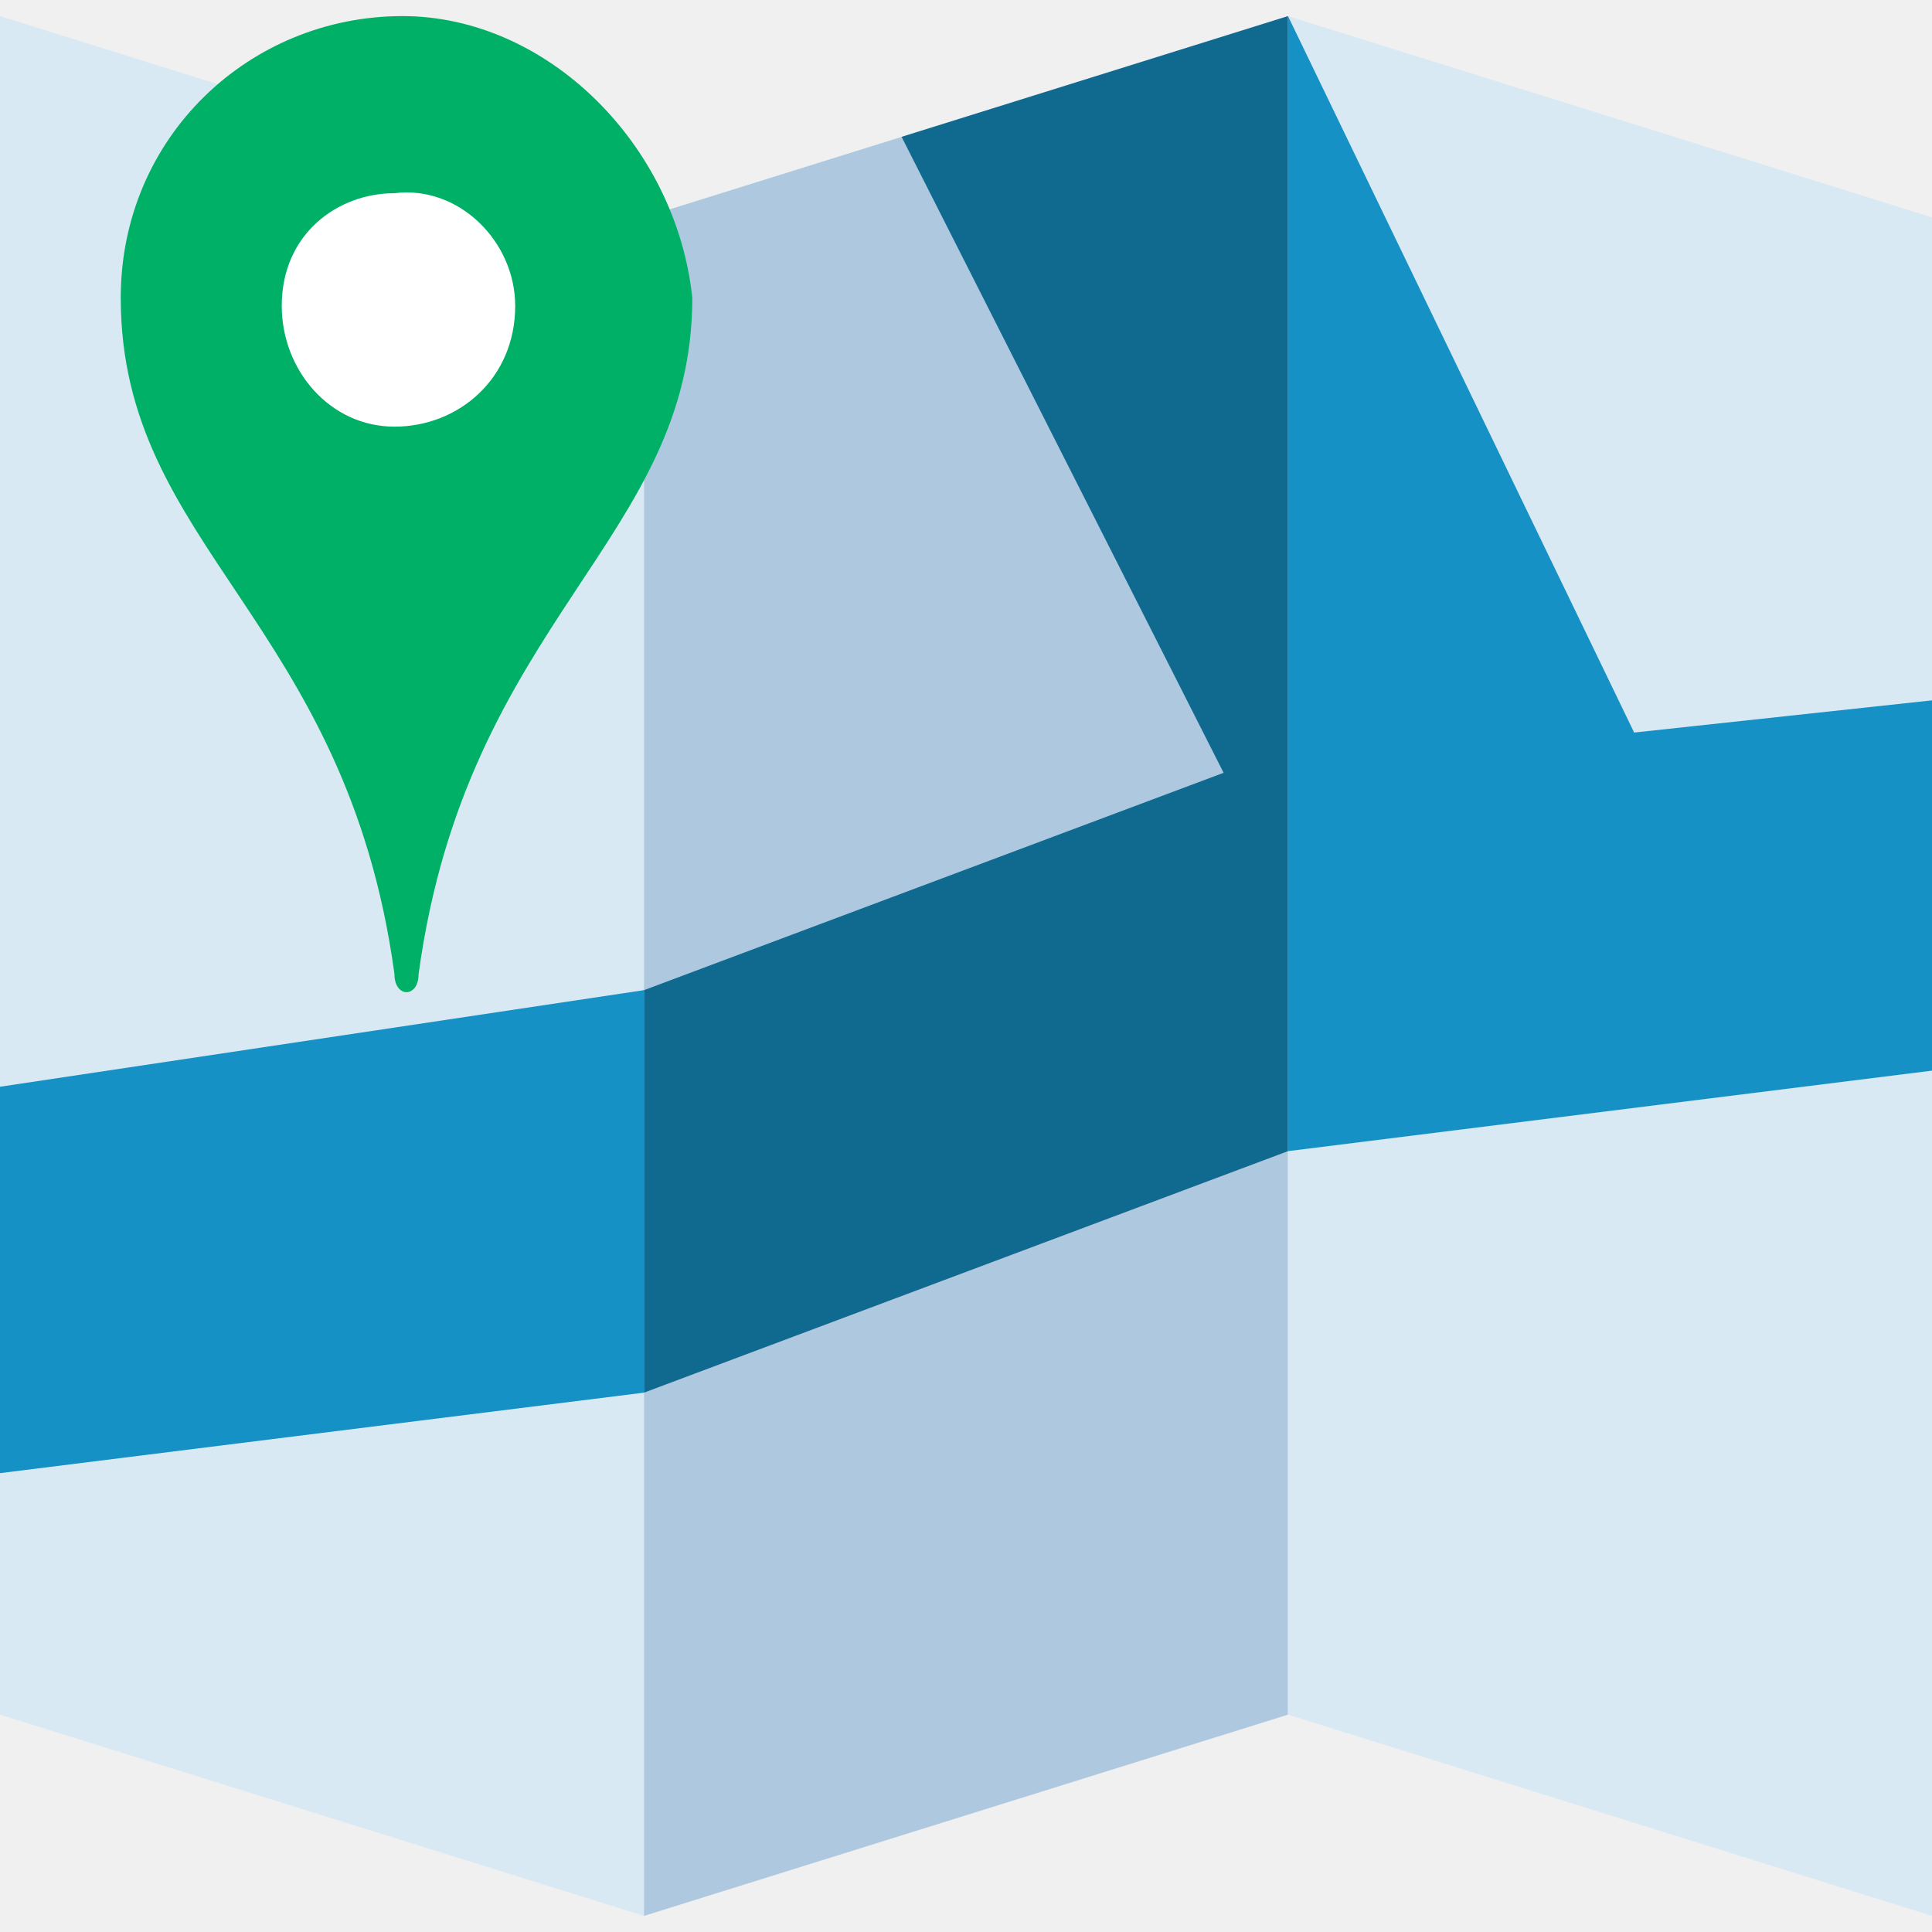
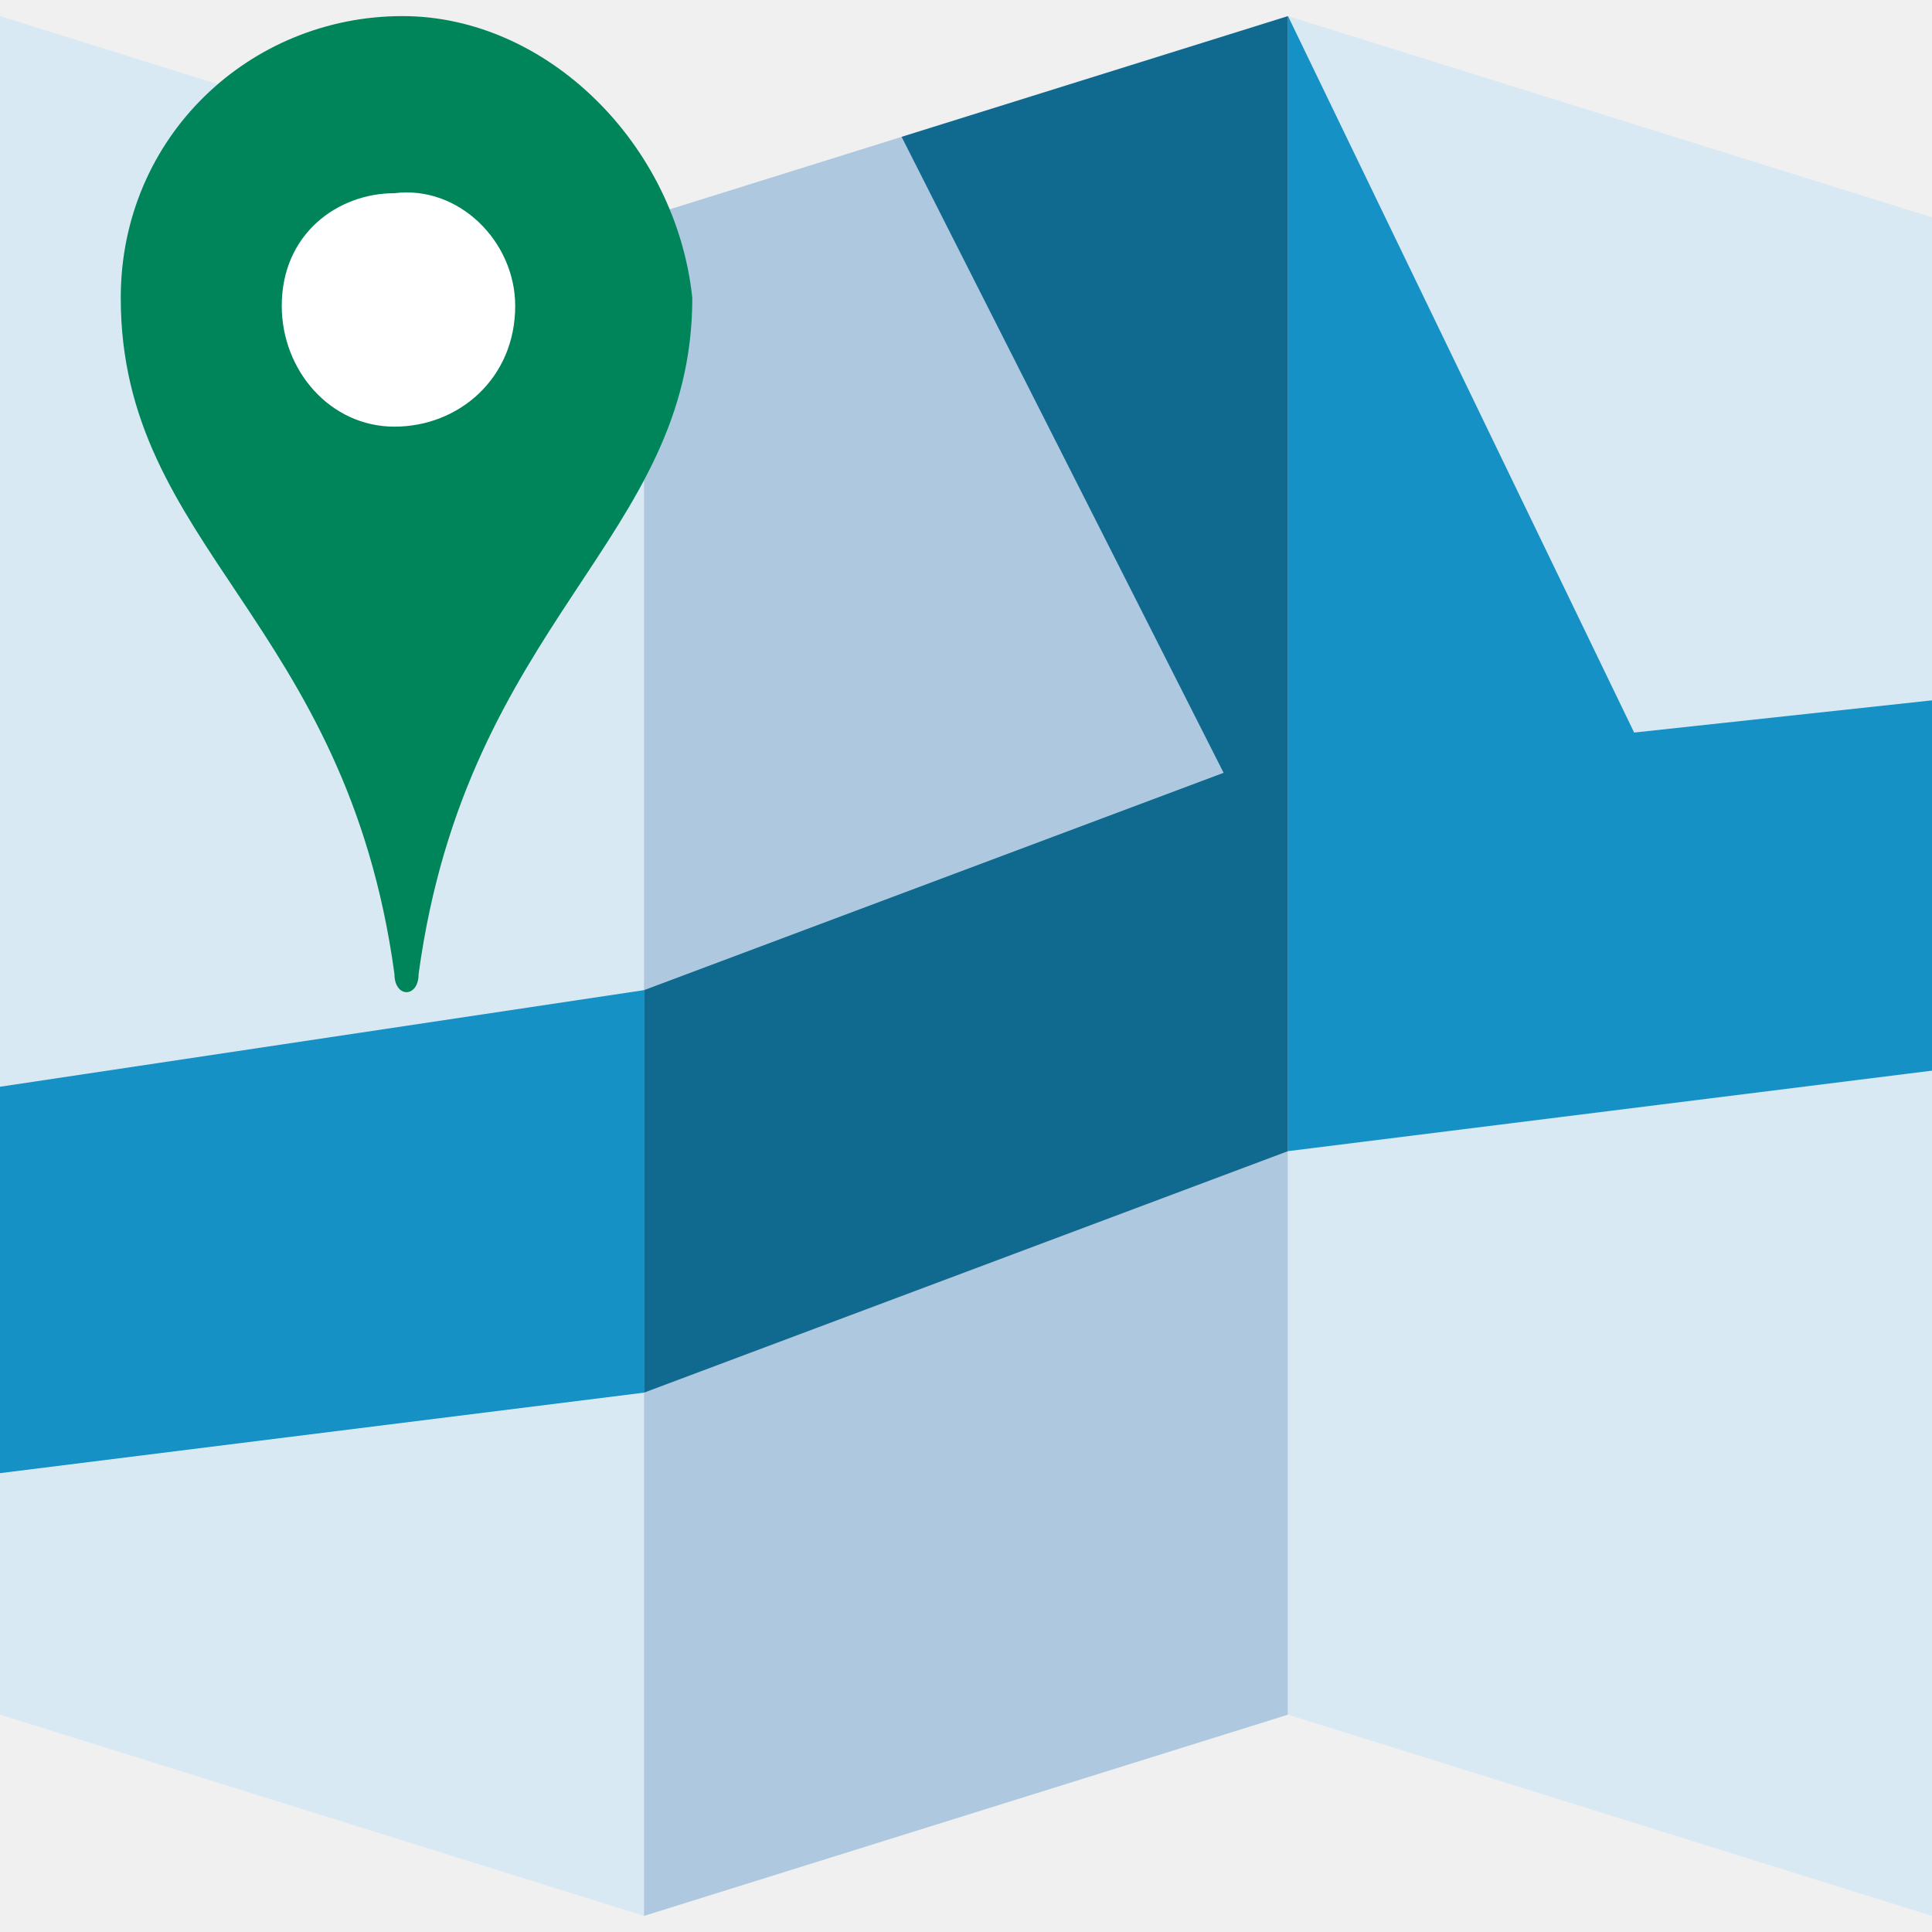
<svg xmlns="http://www.w3.org/2000/svg" id="webmap" viewBox="-467 269 24 24" version="1.1">
  <defs id="defs25" />
  <g id="g20">
    <polygon style="fill:#D8E9F4;" points="-459,292.8 -467,290.3 -467,269.2 -459,271.7  " id="polygon2" />
    <polygon style="fill:#AEC8E0;" points="-459,292.8 -451,290.3 -451,269.2 -459,271.7  " id="polygon4" />
    <polygon style="fill:#D8E9F4;" points="-443,292.8 -451,290.3 -451,269.2 -443,271.7  " id="polygon6" />
    <path style="fill:#1691c5;fill-opacity:1" d="M-459,281.3l-8,1.2v4.8l8-1V281.3z" id="path8" />
    <polygon style="fill:#106a90;fill-opacity:1" points="-451,269.2 -455.8,270.7 -451.8,278.6 -459,281.3 -459,286.3 -451,283.3  " id="polygon10" />
    <polygon style="fill:#1691c5;fill-opacity:1" points="-446.7,278.1 -451,269.2 -451,269.2 -451,283.3 -443,282.3 -443,277.7  " id="polygon12" />
    <g id="g18">
-       <path style="fill:#00B066;" d="M-462,269.2c-1.9,0-3.5,1.5-3.5,3.5c0,3.1,2.8,4,3.4,8.4c0,0.3,0.3,0.3,0.3,0    c0.6-4.4,3.4-5.4,3.4-8.4C-458.6,270.8-460.2,269.2-462,269.2z" id="path14" />
+       <path style="fill:#00855B;" d="M-462,269.2c-1.9,0-3.5,1.5-3.5,3.5c0,3.1,2.8,4,3.4,8.4c0,0.3,0.3,0.3,0.3,0    c0.6-4.4,3.4-5.4,3.4-8.4C-458.6,270.8-460.2,269.2-462,269.2z" id="path14" />
      <path style="fill:#FFFFFF;" d="M-460.6,272.8c0,0.9-0.7,1.5-1.5,1.5s-1.4-0.7-1.4-1.5c0-0.9,0.7-1.4,1.4-1.4    C-461.3,271.3-460.6,272-460.6,272.8z" id="path16" />
    </g>
  </g>
</svg>
